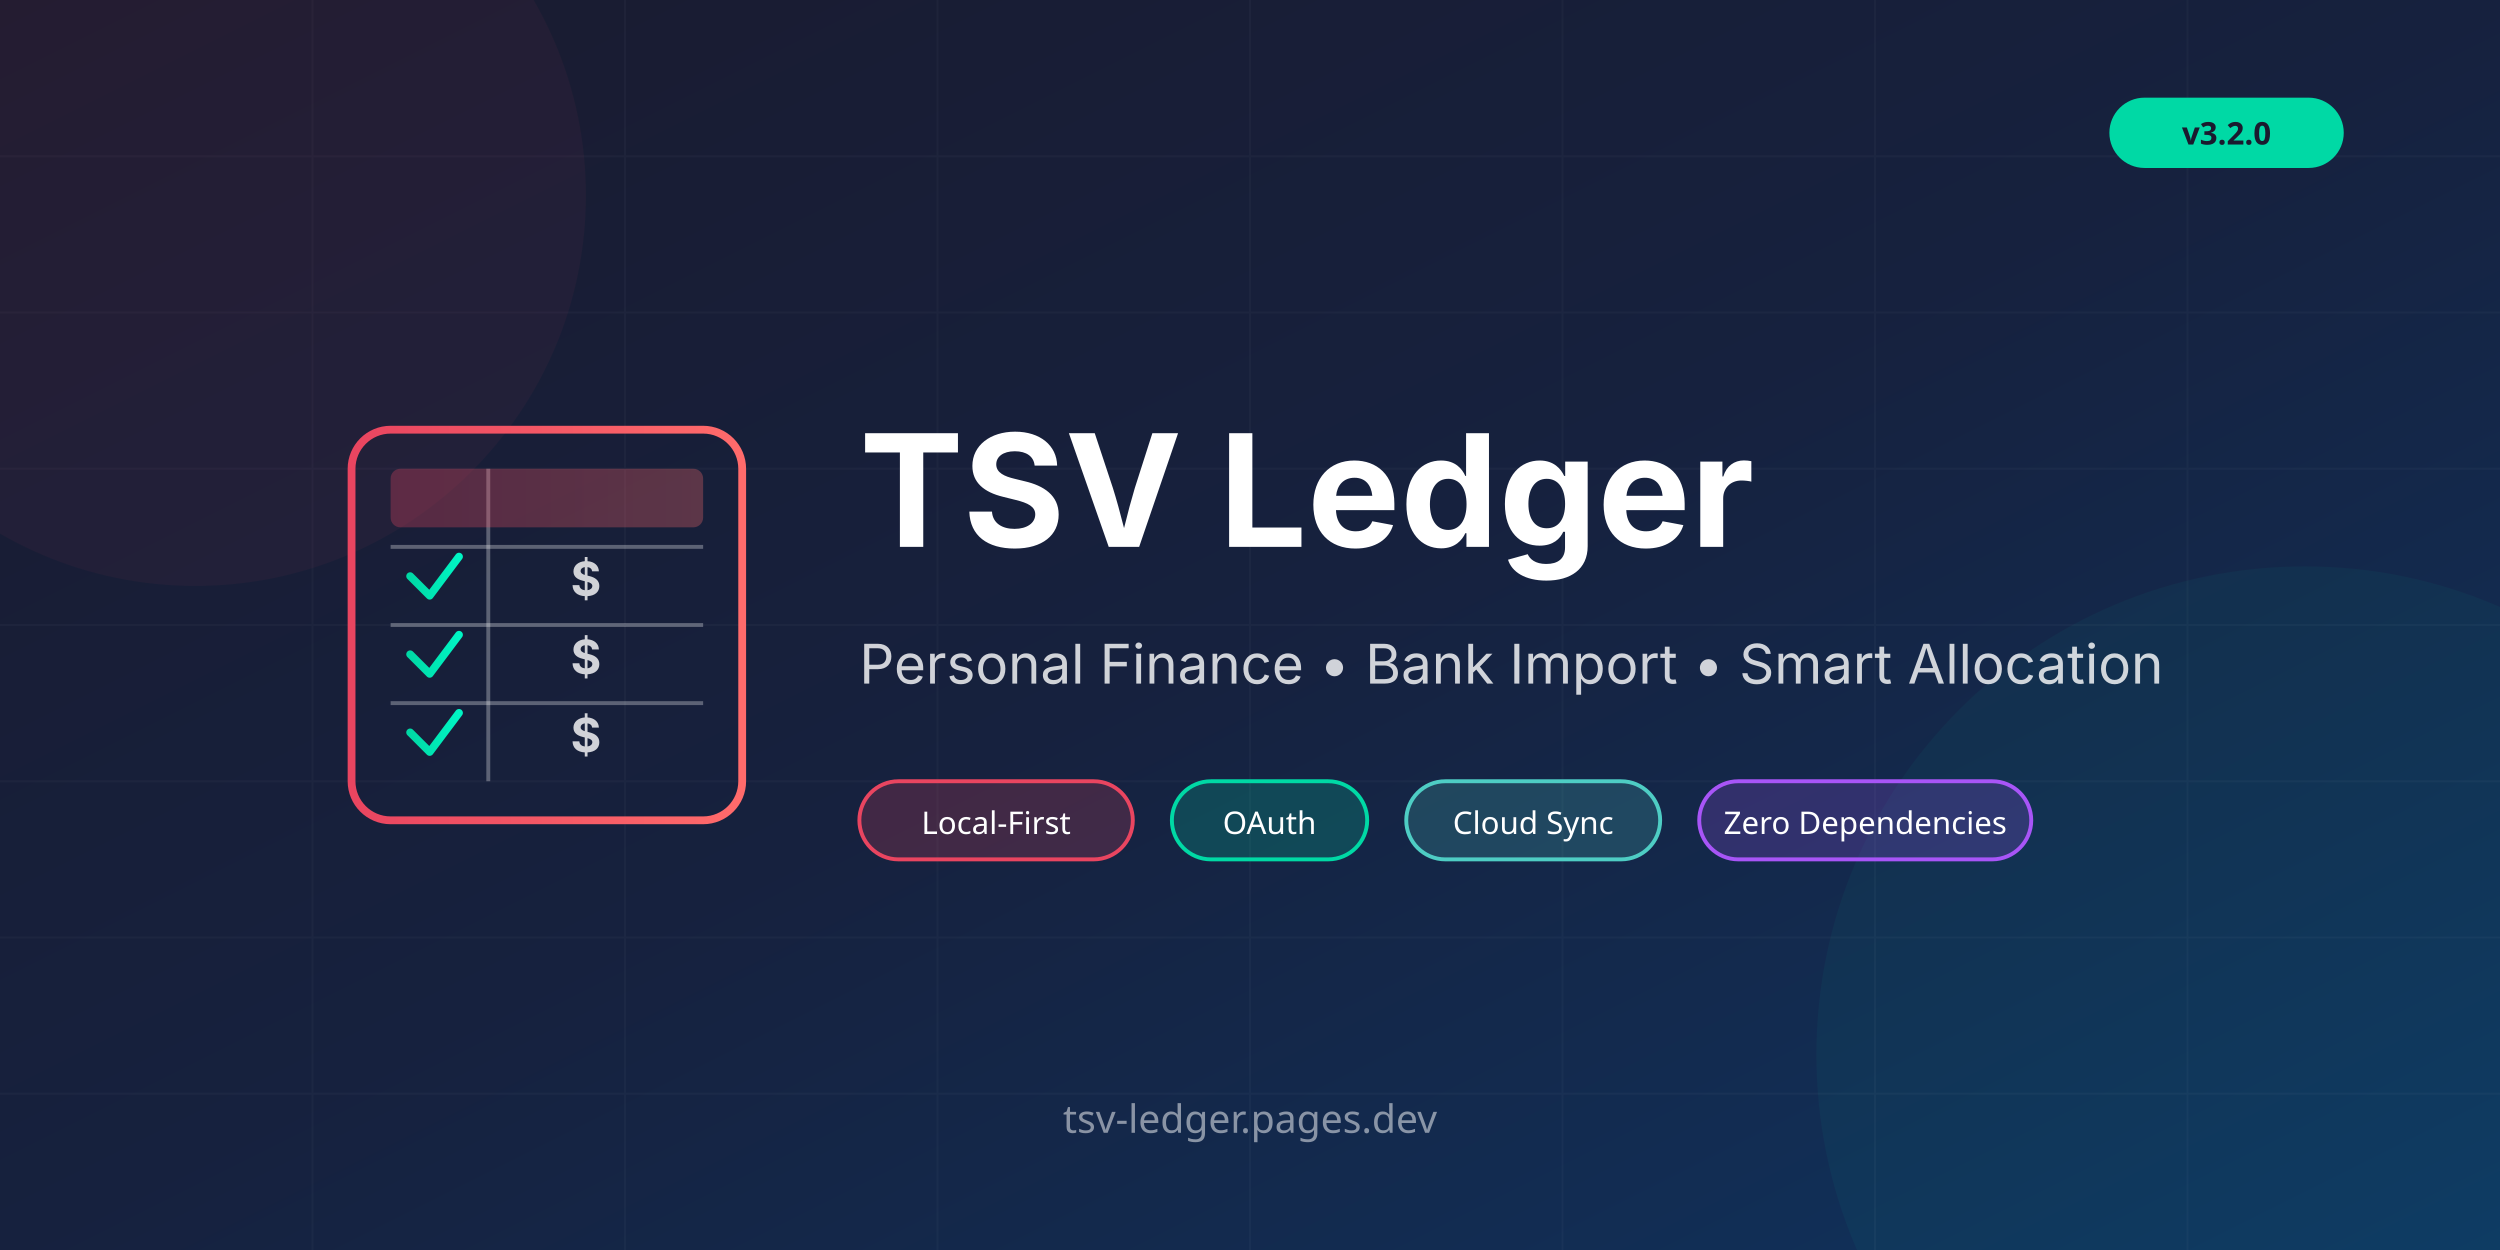
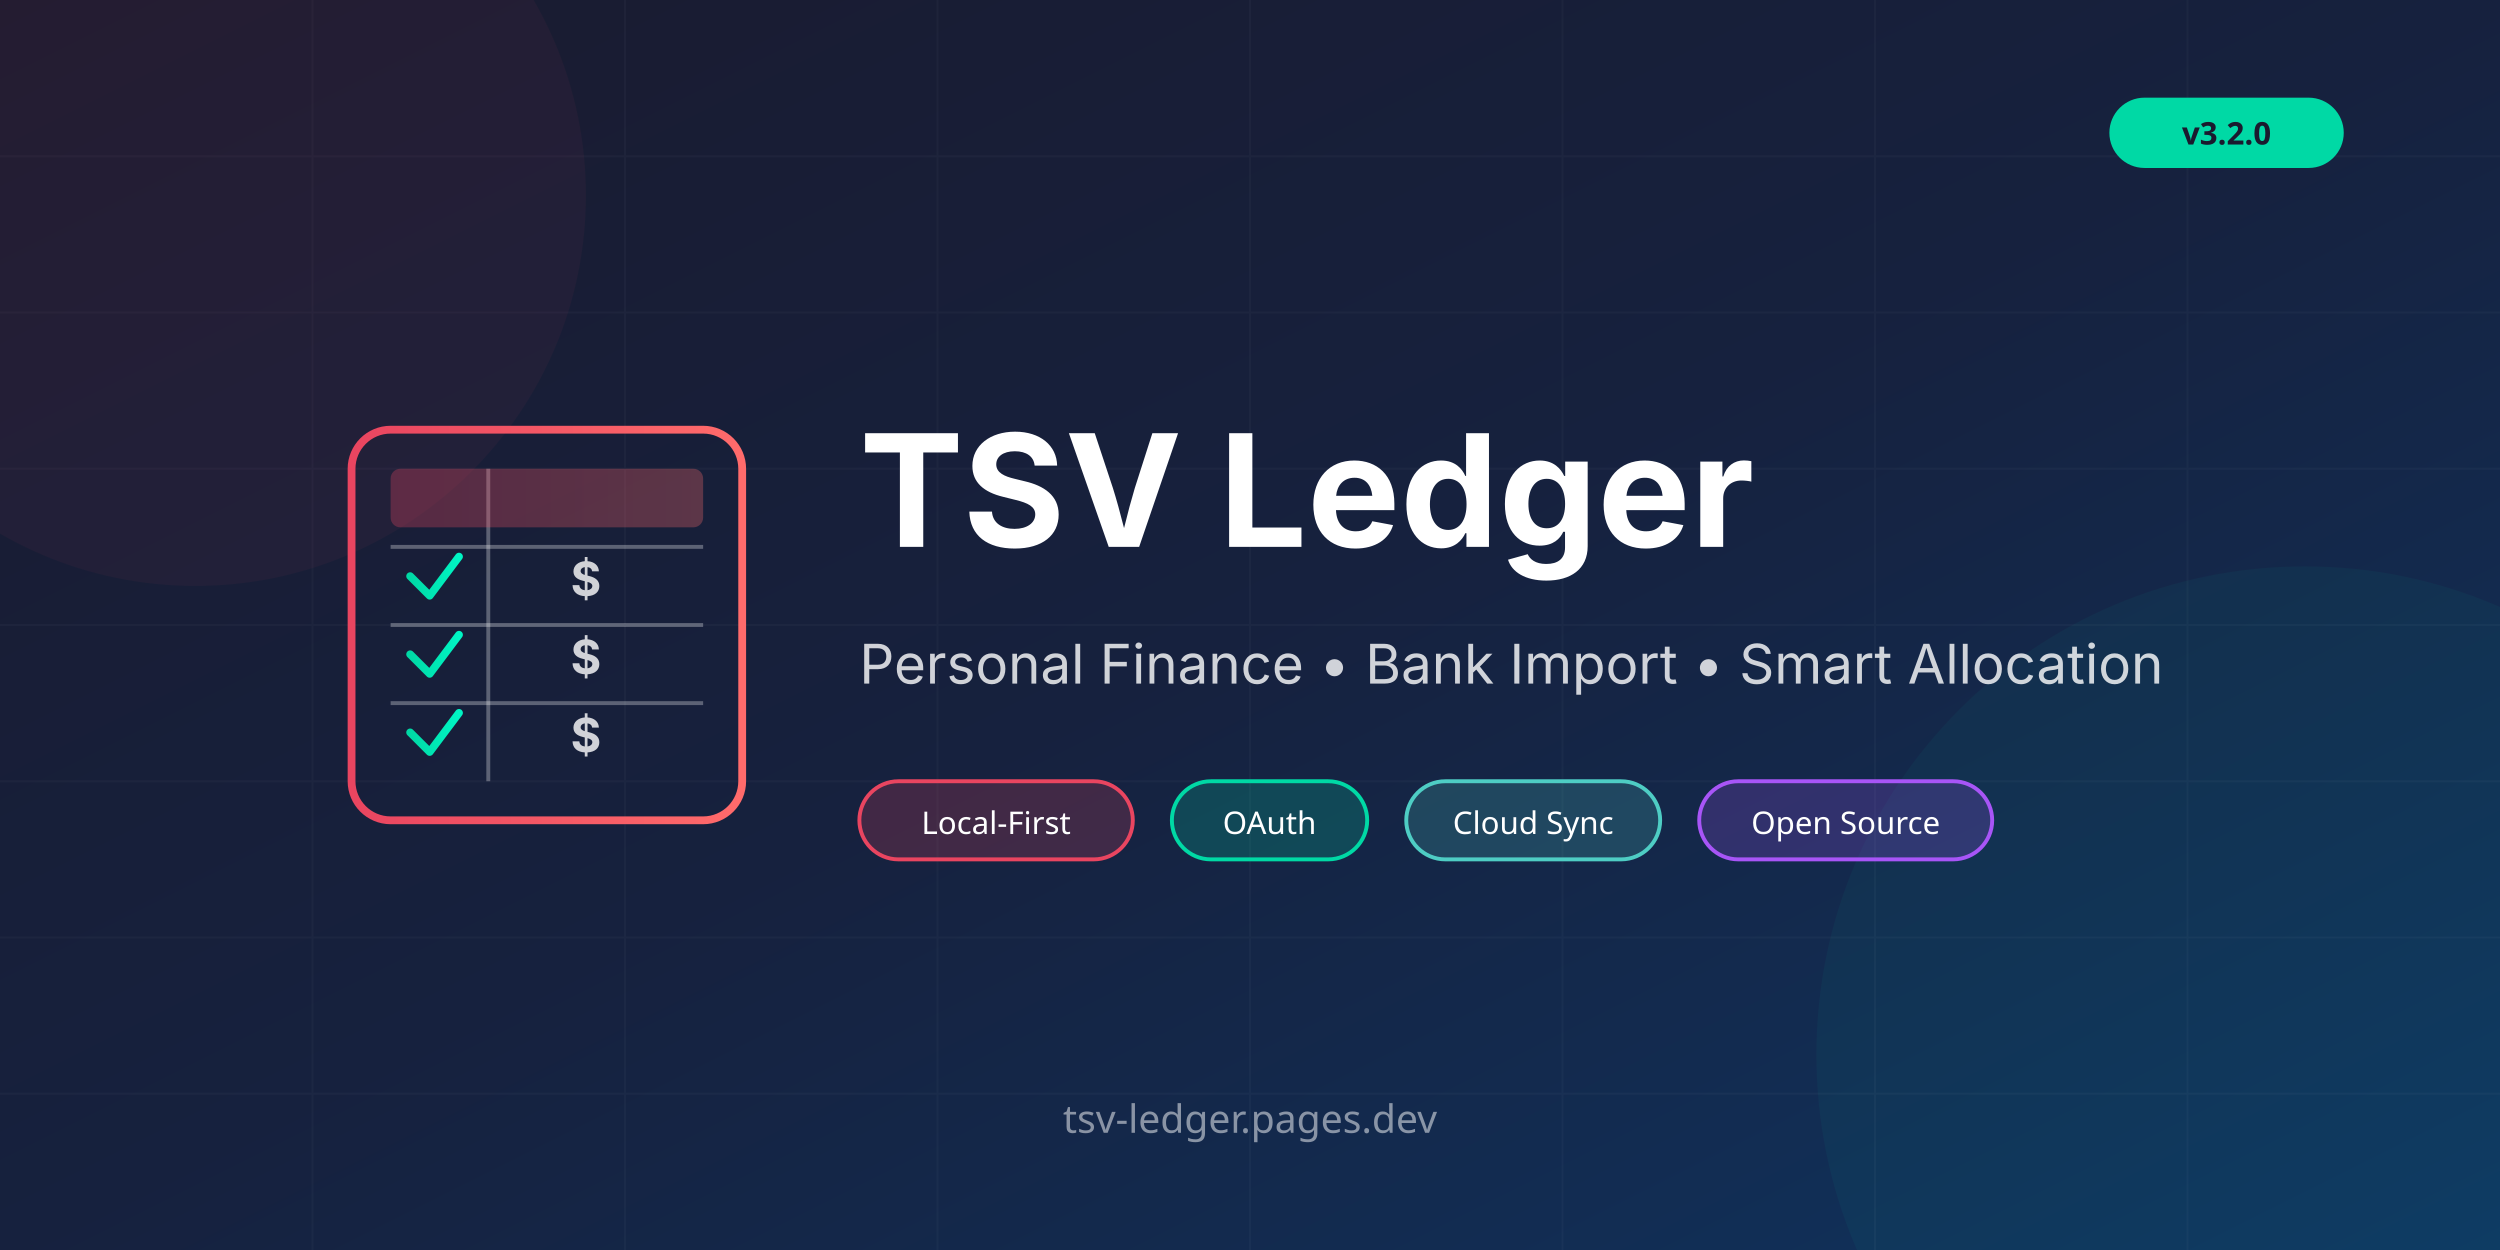
<svg xmlns="http://www.w3.org/2000/svg" viewBox="0 0 1280 640">
  <defs>
    <linearGradient id="bgGrad" x1="0%" y1="0%" x2="100%" y2="100%">
      <stop offset="0%" style="stop-color:#1a1a2e" />
      <stop offset="50%" style="stop-color:#16213e" />
      <stop offset="100%" style="stop-color:#0f3460" />
    </linearGradient>
    <linearGradient id="accentGrad" x1="0%" y1="0%" x2="100%" y2="0%">
      <stop offset="0%" style="stop-color:#e94560" />
      <stop offset="100%" style="stop-color:#ff6b6b" />
    </linearGradient>
    <linearGradient id="greenGrad" x1="0%" y1="0%" x2="100%" y2="0%">
      <stop offset="0%" style="stop-color:#00d9a5" />
      <stop offset="100%" style="stop-color:#00f5c4" />
    </linearGradient>
  </defs>
  <rect width="1280" height="640" fill="url(#bgGrad)" />
  <g opacity="0.03" stroke="#ffffff" stroke-width="1">
    <line x1="0" y1="80" x2="1280" y2="80" />
    <line x1="0" y1="160" x2="1280" y2="160" />
    <line x1="0" y1="240" x2="1280" y2="240" />
    <line x1="0" y1="320" x2="1280" y2="320" />
    <line x1="0" y1="400" x2="1280" y2="400" />
    <line x1="0" y1="480" x2="1280" y2="480" />
    <line x1="0" y1="560" x2="1280" y2="560" />
    <line x1="160" y1="0" x2="160" y2="640" />
    <line x1="320" y1="0" x2="320" y2="640" />
    <line x1="480" y1="0" x2="480" y2="640" />
    <line x1="640" y1="0" x2="640" y2="640" />
    <line x1="800" y1="0" x2="800" y2="640" />
    <line x1="960" y1="0" x2="960" y2="640" />
    <line x1="1120" y1="0" x2="1120" y2="640" />
  </g>
  <circle cx="100" cy="100" r="200" fill="#e94560" opacity="0.05" />
  <circle cx="1180" cy="540" r="250" fill="#00d9a5" opacity="0.05" />
  <g transform="translate(180, 220)">
    <rect x="0" y="0" width="200" height="200" rx="20" fill="none" stroke="url(#accentGrad)" stroke-width="4" />
    <line x1="70" y1="20" x2="70" y2="180" stroke="#ffffff" stroke-width="2" opacity="0.3" />
    <line x1="20" y1="60" x2="180" y2="60" stroke="#ffffff" stroke-width="2" opacity="0.3" />
    <line x1="20" y1="100" x2="180" y2="100" stroke="#ffffff" stroke-width="2" opacity="0.3" />
    <line x1="20" y1="140" x2="180" y2="140" stroke="#ffffff" stroke-width="2" opacity="0.3" />
    <path d="M30 75 L40 85 L55 65" stroke="url(#greenGrad)" stroke-width="4" fill="none" stroke-linecap="round" stroke-linejoin="round" />
    <path d="M30 115 L40 125 L55 105" stroke="url(#greenGrad)" stroke-width="4" fill="none" stroke-linecap="round" stroke-linejoin="round" />
    <path d="M30 155 L40 165 L55 145" stroke="url(#greenGrad)" stroke-width="4" fill="none" stroke-linecap="round" stroke-linejoin="round" />
    <text x="120" y="85" font-family="system-ui, -apple-system, sans-serif" font-size="24" font-weight="bold" fill="#ffffff" opacity="0.8" text-anchor="middle">$</text>
    <text x="120" y="125" font-family="system-ui, -apple-system, sans-serif" font-size="24" font-weight="bold" fill="#ffffff" opacity="0.8" text-anchor="middle">$</text>
    <text x="120" y="165" font-family="system-ui, -apple-system, sans-serif" font-size="24" font-weight="bold" fill="#ffffff" opacity="0.8" text-anchor="middle">$</text>
    <rect x="20" y="20" width="160" height="30" rx="5" fill="url(#accentGrad)" opacity="0.3" />
  </g>
  <text x="440" y="280" font-family="system-ui, -apple-system, BlinkMacSystemFont, 'Segoe UI', sans-serif" font-size="80" font-weight="700" fill="#ffffff">
    TSV Ledger
  </text>
  <text x="440" y="350" font-family="system-ui, -apple-system, BlinkMacSystemFont, 'Segoe UI', sans-serif" font-size="28" fill="#ffffff" opacity="0.8">
    Personal Finance • Bank Import • Smart Allocation
  </text>
  <g transform="translate(440, 400)">
    <rect x="0" y="0" width="140" height="40" rx="20" fill="#e94560" opacity="0.2" />
    <rect x="0" y="0" width="140" height="40" rx="20" fill="none" stroke="#e94560" stroke-width="2" />
    <text x="70" y="27" font-family="system-ui, sans-serif" font-size="16" fill="#ffffff" text-anchor="middle">Local-First</text>
    <rect x="160" y="0" width="100" height="40" rx="20" fill="#00d9a5" opacity="0.2" />
    <rect x="160" y="0" width="100" height="40" rx="20" fill="none" stroke="#00d9a5" stroke-width="2" />
    <text x="210" y="27" font-family="system-ui, sans-serif" font-size="16" fill="#ffffff" text-anchor="middle">OAuth</text>
    <rect x="280" y="0" width="130" height="40" rx="20" fill="#4ecdc4" opacity="0.2" />
    <rect x="280" y="0" width="130" height="40" rx="20" fill="none" stroke="#4ecdc4" stroke-width="2" />
    <text x="345" y="27" font-family="system-ui, sans-serif" font-size="16" fill="#ffffff" text-anchor="middle">Cloud Sync</text>
-     <rect x="430" y="0" width="170" height="40" rx="20" fill="#a855f7" opacity="0.2" />
-     <rect x="430" y="0" width="170" height="40" rx="20" fill="none" stroke="#a855f7" stroke-width="2" />
-     <text x="515" y="27" font-family="system-ui, sans-serif" font-size="16" fill="#ffffff" text-anchor="middle">Zero Dependencies</text>
+     <rect x="430" y="0" width="150" height="40" rx="20" fill="#a855f7" opacity="0.2" />
+     <rect x="430" y="0" width="150" height="40" rx="20" fill="none" stroke="#a855f7" stroke-width="2" />
+     <text x="505" y="27" font-family="system-ui, sans-serif" font-size="16" fill="#ffffff" text-anchor="middle">Open Source</text>
  </g>
  <text x="640" y="580" font-family="system-ui, sans-serif" font-size="20" fill="#ffffff" opacity="0.5" text-anchor="middle">
    tsv-ledger.pages.dev
  </text>
  <g transform="translate(1080, 50)">
    <rect x="0" y="0" width="120" height="36" rx="18" fill="#00d9a5" />
    <text x="60" y="24" font-family="system-ui, sans-serif" font-size="16" font-weight="600" fill="#1a1a2e" text-anchor="middle">v3.2.0</text>
  </g>
</svg>
